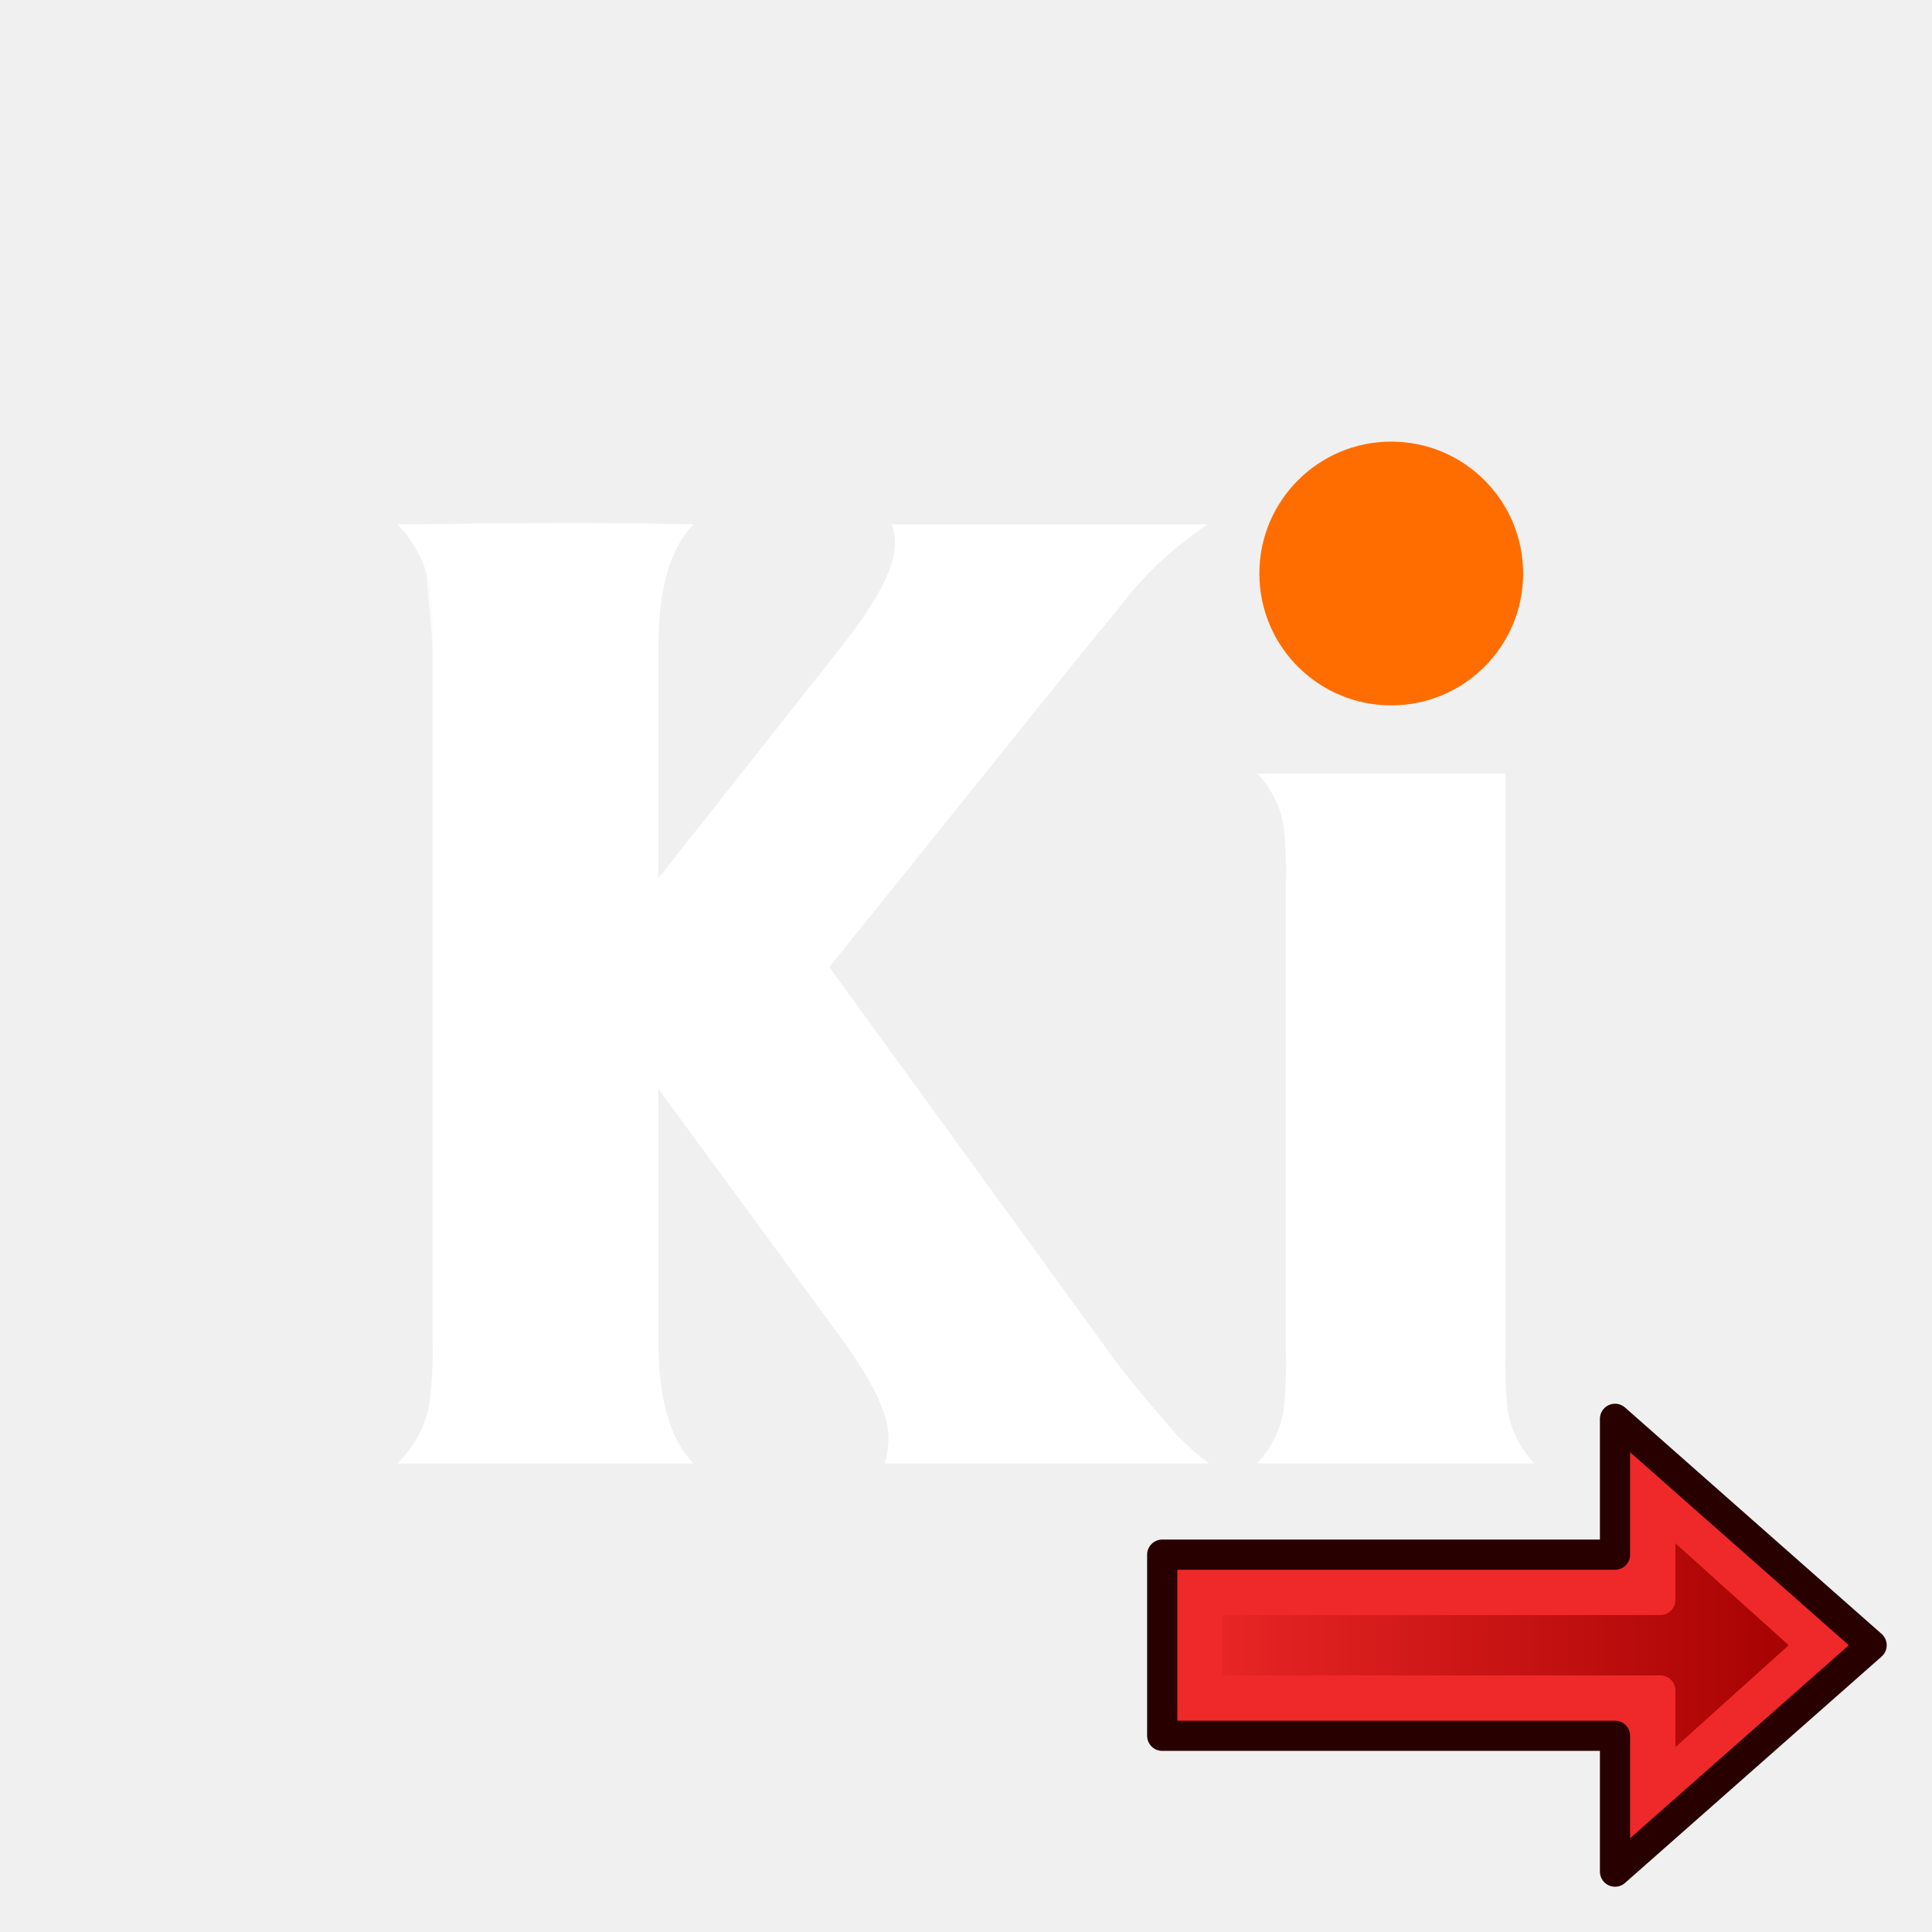
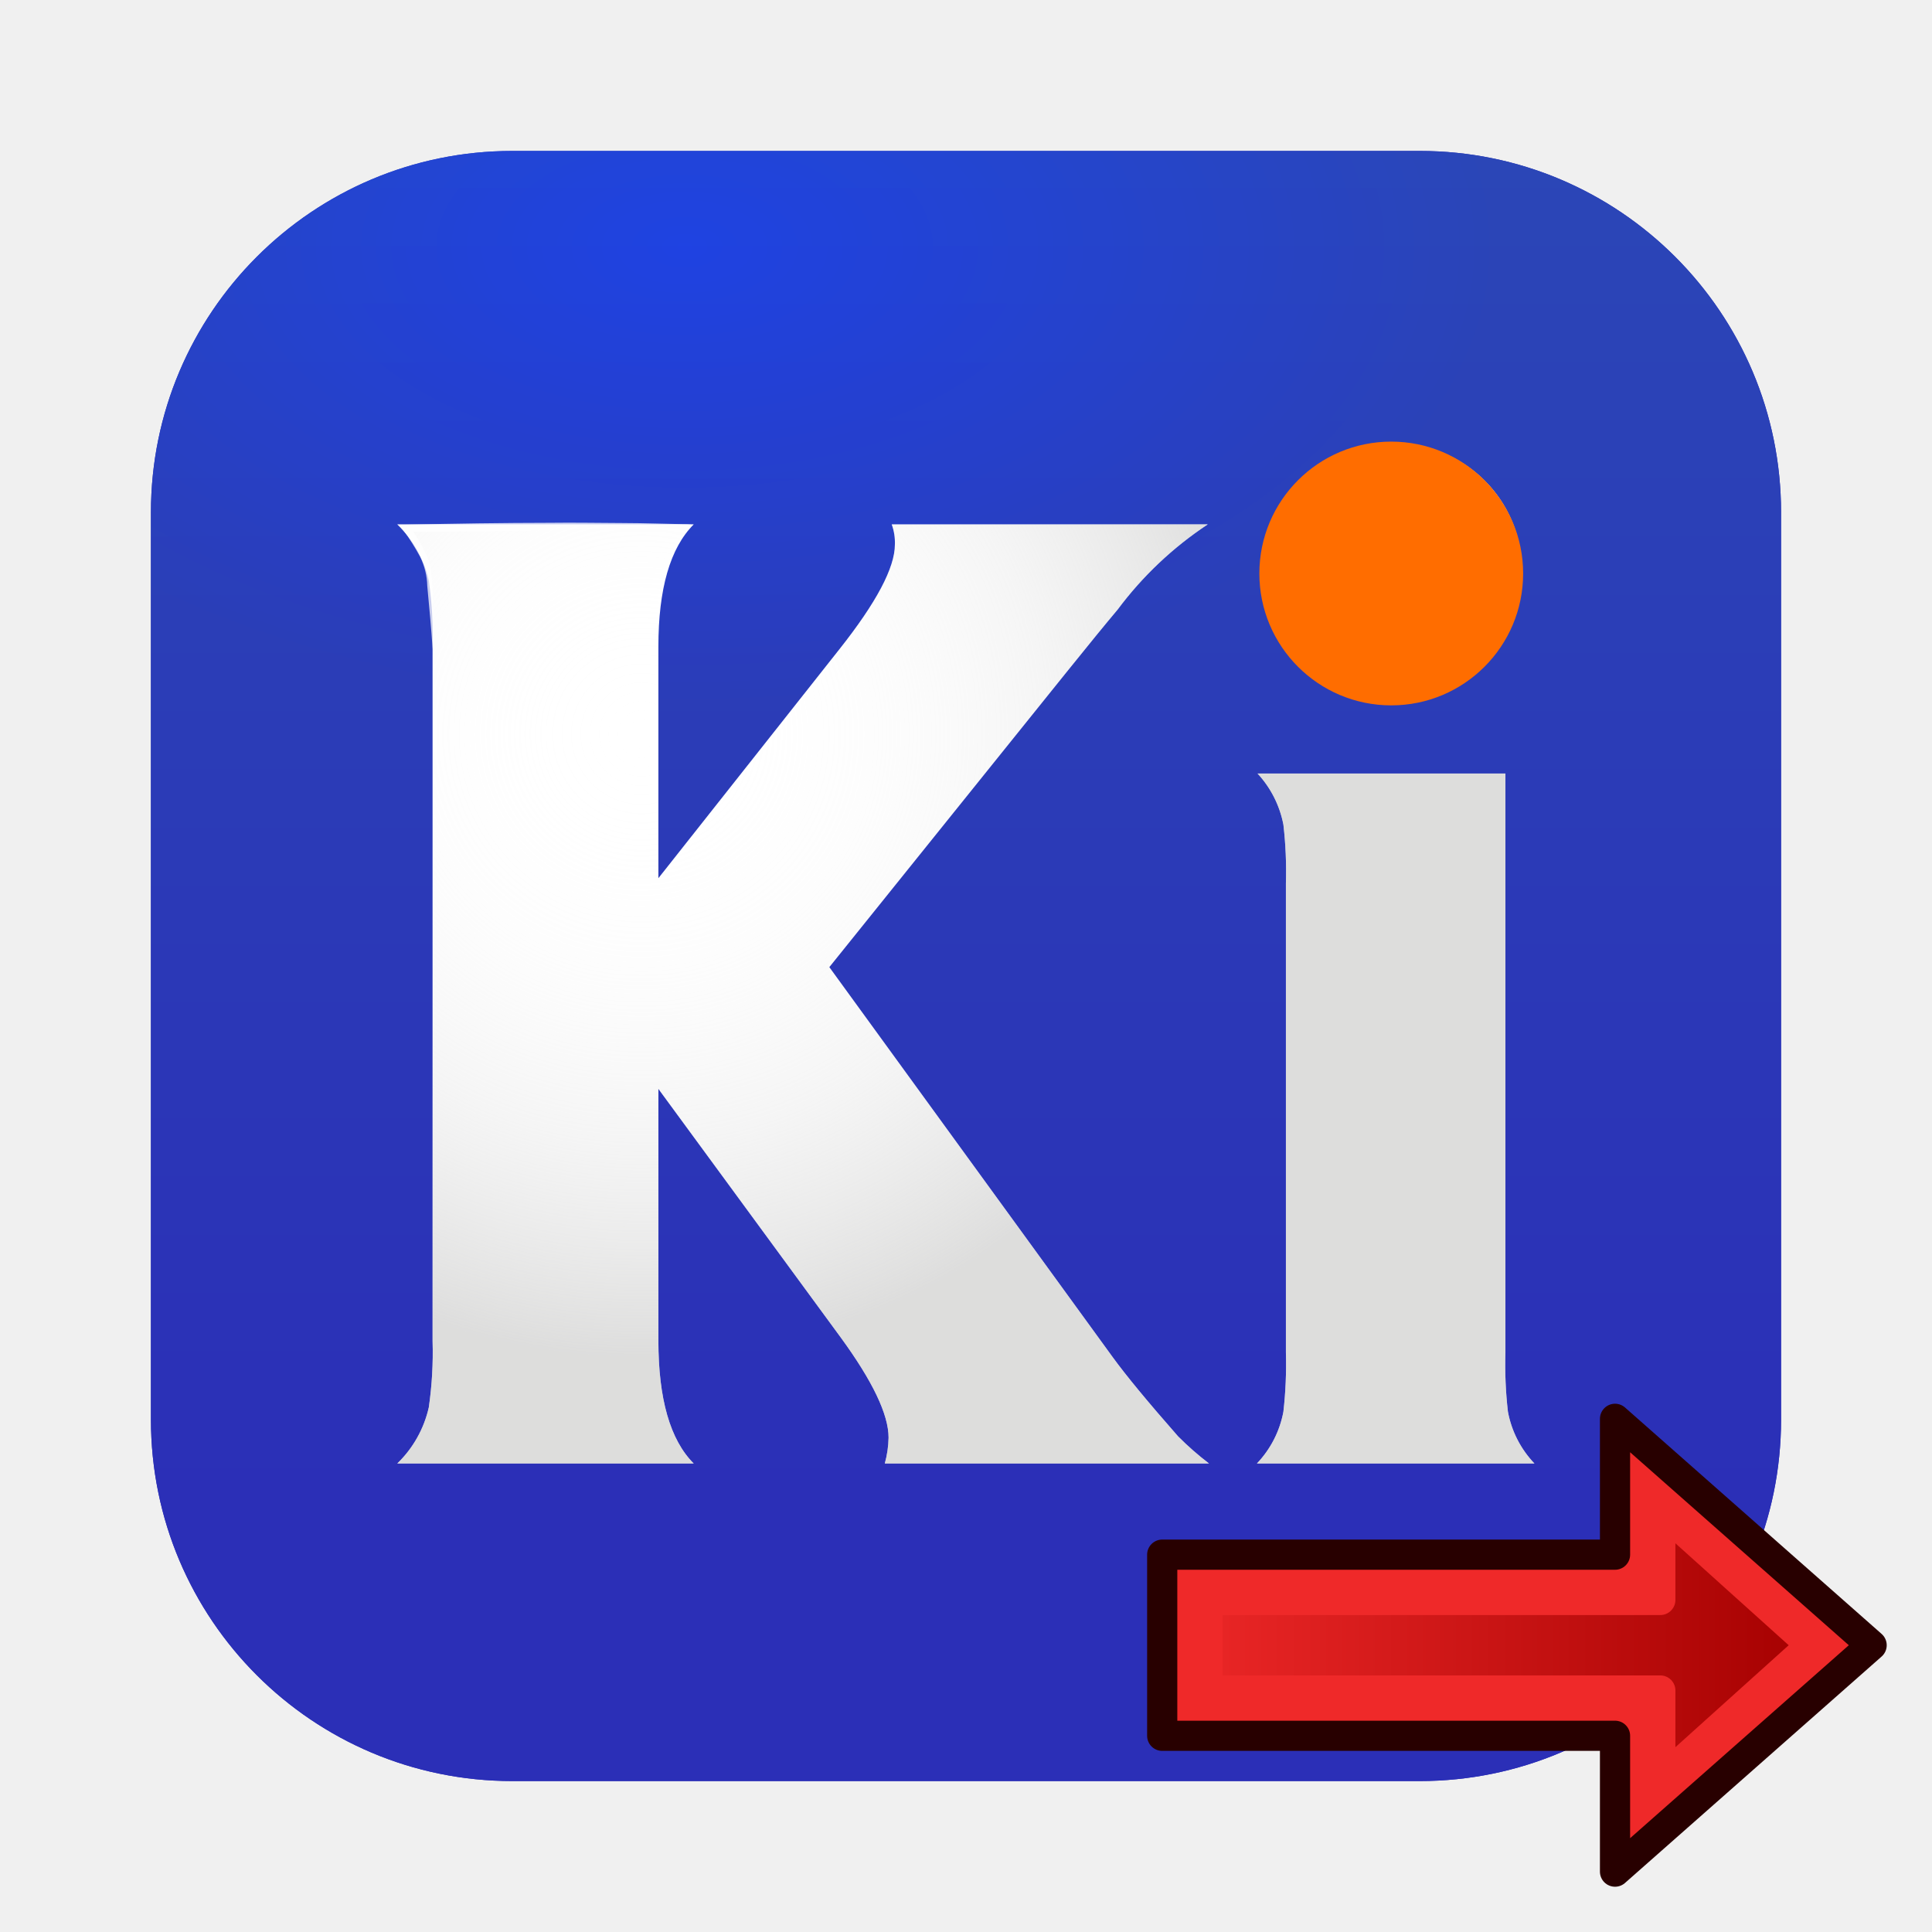
<svg xmlns="http://www.w3.org/2000/svg" xmlns:xlink="http://www.w3.org/1999/xlink" viewBox="0 0 64 64" version="1.1" id="svg5496" width="64" height="64">
  <defs id="defs5435">
    <style id="style5390">.cls-1{fill:none;}.cls-2{isolation:isolate;}.cls-15,.cls-3{mix-blend-mode:overlay;}.cls-4{clip-path:url(#clip-path);}.cls-16,.cls-5{opacity:0.75;}.cls-5,.cls-7{mix-blend-mode:multiply;}.cls-6{clip-path:url(#clip-path-2);}.cls-7{opacity:0.6;}.cls-8{fill:url(#Безымянный_градиент_10);}.cls-9{mix-blend-mode:saturation;fill:url(#Безымянный_градиент_28);}.cls-10{clip-path:url(#clip-path-3);}.cls-11,.cls-16{fill:#fff;}.cls-12{fill:url(#Безымянный_градиент_114);}.cls-13{fill:url(#Безымянный_градиент_104);}.cls-14{fill:#ff6d00;}.cls-15{opacity:0.5;}</style>
    <clipPath id="clip-path">
      <rect class="cls-1" y="123.323" width="94" height="94" rx="20.889" id="rect5392" x="0" />
    </clipPath>
    <clipPath id="clip-path-2">
      <rect class="cls-1" x="119.625" width="100" height="100" rx="22.222" id="rect5395" y="0" />
    </clipPath>
    <linearGradient id="Безымянный_градиент_10" x1="50.009" x2="50.009" y2="100" gradientUnits="userSpaceOnUse" gradientTransform="matrix(1.004485,0,0,1.007528,-17.70895,-14.87014)">
      <stop offset="0" stop-color="#2b4bb7" id="stop5398" />
      <stop offset="1" stop-color="#2b2fb7" id="stop5400" />
    </linearGradient>
    <radialGradient id="Безымянный_градиент_28" cx="50.009" cy="23.272" r="28.023" gradientTransform="matrix(0,-1.007528,1.790996,0,-9.155159,58.96244)" gradientUnits="userSpaceOnUse">
      <stop offset="0" stop-color="#2b4bed" id="stop5403" />
      <stop offset="1" stop-color="#2b2fb7" id="stop5405" />
    </radialGradient>
    <clipPath id="clip-path-3">
      <rect class="cls-1" x="0.009" width="100" height="100" rx="22.222" id="rect5408" y="0" />
    </clipPath>
    <radialGradient id="Безымянный_градиент_114" cx="47.361" cy="53.197" r="38.302" gradientUnits="userSpaceOnUse">
      <stop offset="0.001" stop-color="#fff" stop-opacity="0" id="stop5411" />
      <stop offset="0.148" stop-color="#fbfbfb" stop-opacity="0.039" id="stop5413" />
      <stop offset="0.372" stop-color="#f1f1f1" stop-opacity="0.146" id="stop5415" />
      <stop offset="0.647" stop-color="#e0e0e0" stop-opacity="0.322" id="stop5417" />
      <stop offset="0.958" stop-color="#c9c9c8" stop-opacity="0.564" id="stop5419" />
      <stop offset="1" stop-color="#c6c6c5" stop-opacity="0.6" id="stop5421" />
    </radialGradient>
    <linearGradient id="Безымянный_градиент_104" x1="76.367" y1="17.957" x2="76.367" y2="33.433" gradientUnits="userSpaceOnUse">
      <stop offset="0" stop-color="#ff6d00" id="stop5424" />
      <stop offset="0.352" stop-color="#ff8a33" id="stop5426" />
      <stop offset="0.844" stop-color="#ff5c00" id="stop5428" />
      <stop offset="0.969" stop-color="#ff4800" id="stop5430" />
      <stop offset="1" stop-color="#ff5c00" id="stop5432" />
    </linearGradient>
-     <radialGradient xlink:href="#%D0%91%D0%B5%D0%B7%D1%8B%D0%BC%D1%8F%D0%BD%D0%BD%D1%8B%D0%B9_%D0%B3%D1%80%D0%B0%D0%B4%D0%B8%D0%B5%D0%BD%D1%82_114" id="radialGradient6102" gradientUnits="userSpaceOnUse" cx="47.361" cy="53.197" r="38.302" gradientTransform="matrix(1.004485,0,0,1.007528,-17.70895,-14.87014)" />
-     <radialGradient xlink:href="#%D0%91%D0%B5%D0%B7%D1%8B%D0%BC%D1%8F%D0%BD%D0%BD%D1%8B%D0%B9_%D0%B3%D1%80%D0%B0%D0%B4%D0%B8%D0%B5%D0%BD%D1%82_114" id="radialGradient6104" gradientUnits="userSpaceOnUse" cx="47.361" cy="53.197" r="38.302" gradientTransform="matrix(1.004485,0,0,1.007528,-17.70895,-14.87014)" />
+     <radialGradient xlink:href="#Безымянный_градиент_114" id="radialGradient6102" gradientUnits="userSpaceOnUse" cx="47.361" cy="53.197" r="38.302" gradientTransform="matrix(1.004485,0,0,1.007528,-17.70895,-14.87014)" />
+     <radialGradient xlink:href="#Безымянный_градиент_114" id="radialGradient6104" gradientUnits="userSpaceOnUse" cx="47.361" cy="53.197" r="38.302" gradientTransform="matrix(1.004485,0,0,1.007528,-17.70895,-14.87014)" />
    <linearGradient xlink:href="#linearGradient3765" id="linearGradient3771" x1="98" y1="1047.362" x2="81" y2="993.362" gradientUnits="userSpaceOnUse" gradientTransform="translate(-60,-988.3622)" />
    <linearGradient id="linearGradient3765">
      <stop style="stop-color:#d3d7cf;stop-opacity:1;" offset="0" id="stop3767" />
      <stop style="stop-color:#ffffff;stop-opacity:1" offset="1" id="stop3769" />
    </linearGradient>
    <linearGradient xlink:href="#linearGradient3806" id="linearGradient3012" gradientUnits="userSpaceOnUse" gradientTransform="matrix(0.7326992,0,0,0.5925111,-26.38668,37.51321)" x1="48.014" y1="26.323" x2="43.479" y2="42.077" />
    <linearGradient id="linearGradient3806">
      <stop style="stop-color:#ef2929;stop-opacity:1" offset="0" id="stop3808" />
      <stop style="stop-color:#a40000;stop-opacity:1" offset="1" id="stop3810" />
    </linearGradient>
    <linearGradient xlink:href="#linearGradient3806" id="linearGradient10" x1="30" y1="44.583" x2="57.492" y2="44.583" gradientUnits="userSpaceOnUse" gradientTransform="translate(0,-4.999763)" />
  </defs>
  <g class="cls-2" id="g5494" transform="matrix(0.5363314,0,0,0.5355206,5.233893,3.580543)" style="stroke-width:2.19">
-     <rect class="cls-8" x="-0.436" width="100.684" height="100.836" rx="22.322" id="rect5459" y="2.651" style="fill:url(#%D0%91%D0%B5%D0%B7%D1%8B%D0%BC%D1%8F%D0%BD%D0%BD%D1%8B%D0%B9_%D0%B3%D1%80%D0%B0%D0%B4%D0%B8%D0%B5%D0%BD%D1%82_10);stroke-width:2.19" ry="22.356" />
-     <rect class="cls-9" x="-0.436" width="100.684" height="100.836" rx="22.322" id="rect5461" y="2.651" style="fill:url(#%D0%91%D0%B5%D0%B7%D1%8B%D0%BC%D1%8F%D0%BD%D0%BD%D1%8B%D0%B9_%D0%B3%D1%80%D0%B0%D0%B4%D0%B8%D0%B5%D0%BD%D1%82_28);stroke-width:2.19" ry="22.356" />
+     <rect class="cls-8" x="-0.436" width="100.684" height="100.836" rx="22.322" id="rect5459" y="2.651" style="fill:url(#Безымянный_градиент_10);stroke-width:2.19" ry="22.356" />
+     <rect class="cls-9" x="-0.436" width="100.684" height="100.836" rx="22.322" id="rect5461" y="2.651" style="fill:url(#Безымянный_градиент_28);stroke-width:2.19" ry="22.356" />
    <g class="cls-3" id="g5469" style="stroke-width:2.174" transform="matrix(1.00684,0,0,1.008365,-0.4454609,2.650611)">
      <g class="cls-10" clip-path="url(#clip-path-3)" id="g5467" style="stroke-width:2.174">
        <g class="cls-5" id="g5465" style="stroke-width:2.174" />
      </g>
    </g>
    <g class="cls-7" id="g5473" style="stroke-width:2.184" transform="matrix(1.005724,0,0,1,-0.48582,2.634574)" />
    <path class="cls-11" d="M 30.906,47.638 42.086,33.476 q 3.427,-4.331 3.428,-6.476 A 3.3,3.305 0 0 0 45.319,25.752 h 19.516 a 22.254,22.288 0 0 0 -5.565,5.271 Q 58.219,32.271 56.118,34.887 L 41.463,53.139 58.954,77.249 q 1.245,1.717 4.051,4.916 a 18.789,18.817 0 0 0 1.909,1.677 H 44.891 a 6.398,6.408 0 0 0 0.233,-1.6 q 0,-2.144 -2.96,-6.203 L 30.906,60.669 v 15.566 q 0,5.423 2.182,7.608 H 14.779 a 6.955,6.965 0 0 0 1.948,-3.472 23.711,23.747 0 0 0 0.233,-4.096 V 33.32 A 23.722,23.758 0 0 0 16.727,29.224 6.957,6.968 0 0 0 14.779,25.752 h 18.309 q -2.182,2.185 -2.182,7.568 z" id="path5475" style="stroke-width:2.19" />
    <path class="cls-11" d="m 83.223,41.162 v 35.814 a 25.157,25.195 0 0 0 0.155,3.667 6.296,6.305 0 0 0 1.636,3.199 H 67.874 a 6.307,6.316 0 0 0 1.636,-3.199 25.895,25.934 0 0 0 0.155,-3.667 V 47.95 A 24.951,24.988 0 0 0 69.51,44.322 6.431,6.441 0 0 0 67.913,41.162 Z M 76.444,20.758 a 7.815,7.826 0 0 1 7.791,7.803 7.791,7.803 0 0 1 -15.582,0 7.716,7.727 0 0 1 7.791,-7.803 z" id="path5477" style="stroke-width:2.19" />
    <path class="cls-12" d="M 30.906,47.638 42.086,33.476 q 3.427,-4.331 3.428,-6.476 A 3.3,3.305 0 0 0 45.319,25.752 h 19.516 a 22.254,22.288 0 0 0 -5.565,5.271 Q 58.219,32.271 56.118,34.887 L 41.463,53.139 58.954,77.249 q 1.245,1.717 4.051,4.916 a 18.789,18.817 0 0 0 1.909,1.677 H 44.891 a 6.398,6.408 0 0 0 0.233,-1.6 q 0,-2.144 -2.96,-6.203 L 30.906,60.669 v 15.566 q 0,5.423 2.182,7.608 H 14.779 a 6.955,6.965 0 0 0 1.948,-3.472 23.711,23.747 0 0 0 0.233,-4.096 V 33.32 A 23.722,23.758 0 0 0 16.727,29.224 6.957,6.968 0 0 0 14.779,25.752 h 18.309 q -2.182,2.185 -2.182,7.568 z" id="path5479" style="fill:url(#radialGradient6102);stroke-width:2.19" />
    <path class="cls-12" d="m 83.223,41.162 v 35.814 a 25.157,25.195 0 0 0 0.155,3.667 6.296,6.305 0 0 0 1.636,3.199 H 67.874 a 6.307,6.316 0 0 0 1.636,-3.199 25.895,25.934 0 0 0 0.155,-3.667 V 47.95 A 24.951,24.988 0 0 0 69.51,44.322 6.431,6.441 0 0 0 67.913,41.162 Z M 76.444,20.758 a 7.815,7.826 0 0 1 7.791,7.803 7.791,7.803 0 0 1 -15.582,0 7.716,7.727 0 0 1 7.791,-7.803 z" id="path5481" style="fill:url(#radialGradient6104);stroke-width:2.19" />
    <g class="cls-15" id="g5489" style="stroke-width:2.184" transform="matrix(1.005724,0,0,1,-0.48582,2.634574)" />
    <path class="cls-16" d="m 16.962,33.456 c -0.085,-1.301 -0.211,-2.6 -0.33,-3.891 a 4.334,4.341 0 0 0 -0.444,-1.815 15.481,15.505 0 0 0 -1.016,-1.626 l -0.243,-0.343 0.422,-0.01 q 4.433,-0.111 8.867,-0.119 c 1.478,-0.02 2.956,0.009 4.434,0.014 1.478,0.002 2.957,0.06 4.435,0.087 -1.477,0.067 -2.954,0.165 -4.431,0.208 -1.477,0.046 -2.955,0.115 -4.432,0.135 Q 19.792,26.206 15.358,26.218 l 0.179,-0.353 a 12.166,12.184 0 0 1 1.011,1.709 3.051,3.055 0 0 1 0.307,0.981 c 0.045,0.334 0.064,0.659 0.083,0.987 0.079,1.305 0.042,2.61 0.025,3.914 z" id="path5491" style="stroke-width:2.19" />
    <ellipse style="fill:#ff6d00;fill-opacity:1;stroke-width:4.381;stroke-linecap:round;stroke-linejoin:round" id="path6063" cx="76.171" cy="28.789" rx="8.146" ry="8.158" />
  </g>
  <g id="layer3" style="display:inline;stroke-width:2.194" transform="matrix(0.7999944,0,0,0.7999944,14.30016,18.62132)">
    <path style="display:inline;fill:#ef2929;fill-opacity:1;fill-rule:evenodd;stroke:#280000;stroke-width:1.25;stroke-linecap:round;stroke-linejoin:round;stroke-miterlimit:4;stroke-dasharray:none;stroke-opacity:1" d="m 49,35.474 v 5.625 H 30.25 v 7.5 h 18.75 v 5.625 l 10.625,-9.375 z" id="path3343" />
    <path style="display:inline;fill:url(#linearGradient10);fill-rule:evenodd;stroke:#ef2929;stroke-width:1.25;stroke-linecap:round;stroke-linejoin:round;stroke-miterlimit:4;stroke-dasharray:none;stroke-opacity:1" d="m 50.875,39.224 7.6e-5,3.75 H 32.125 v 3.75 h 18.75 v 3.75 l 6.25,-5.625 z" id="path1" />
  </g>
</svg>
